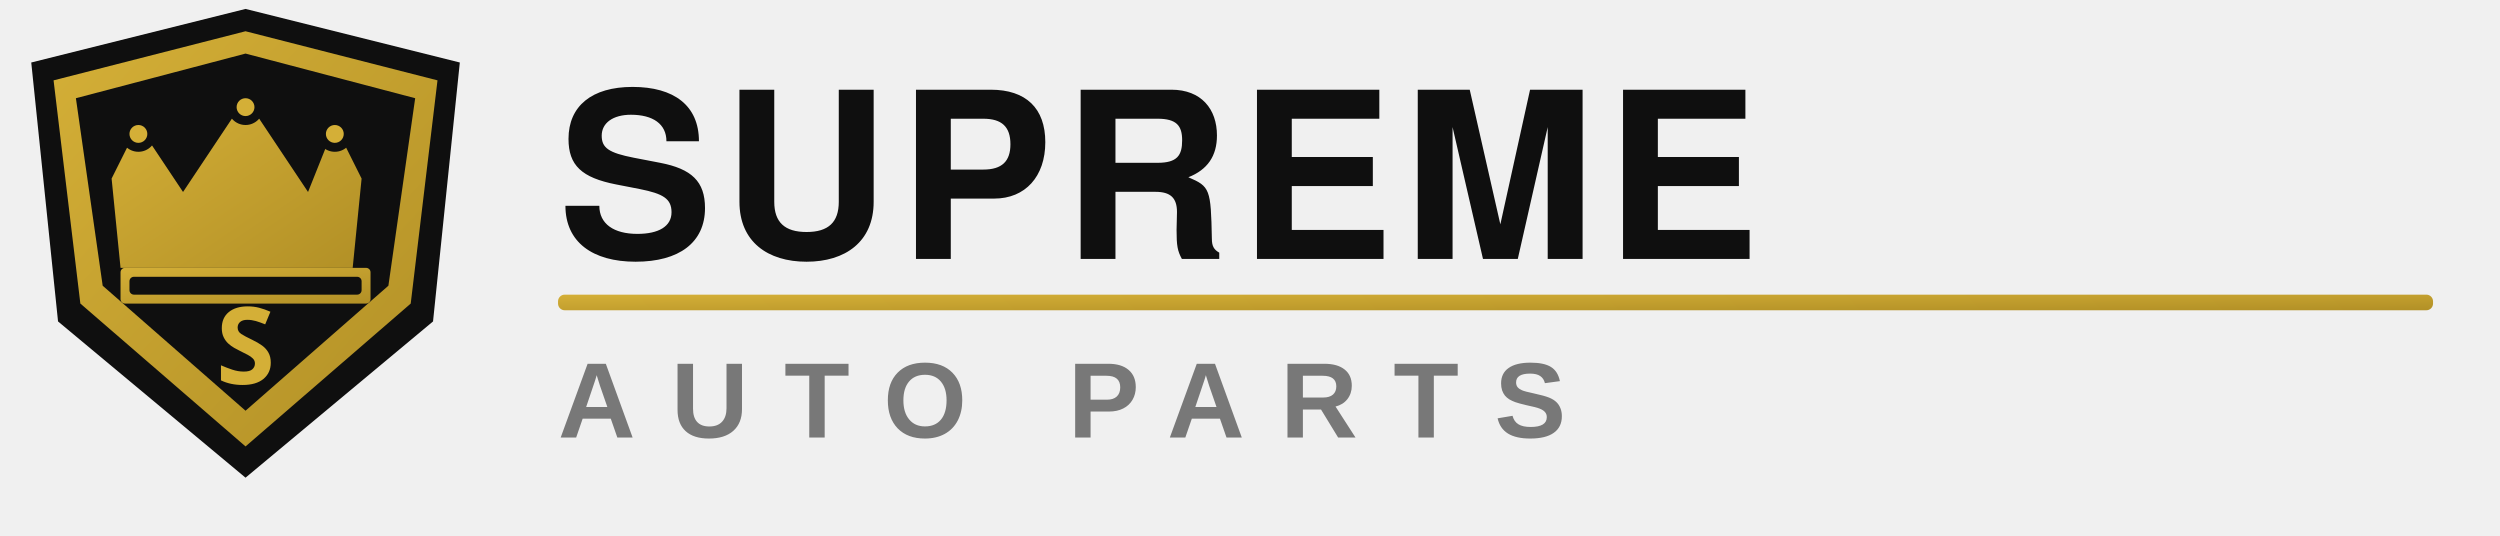
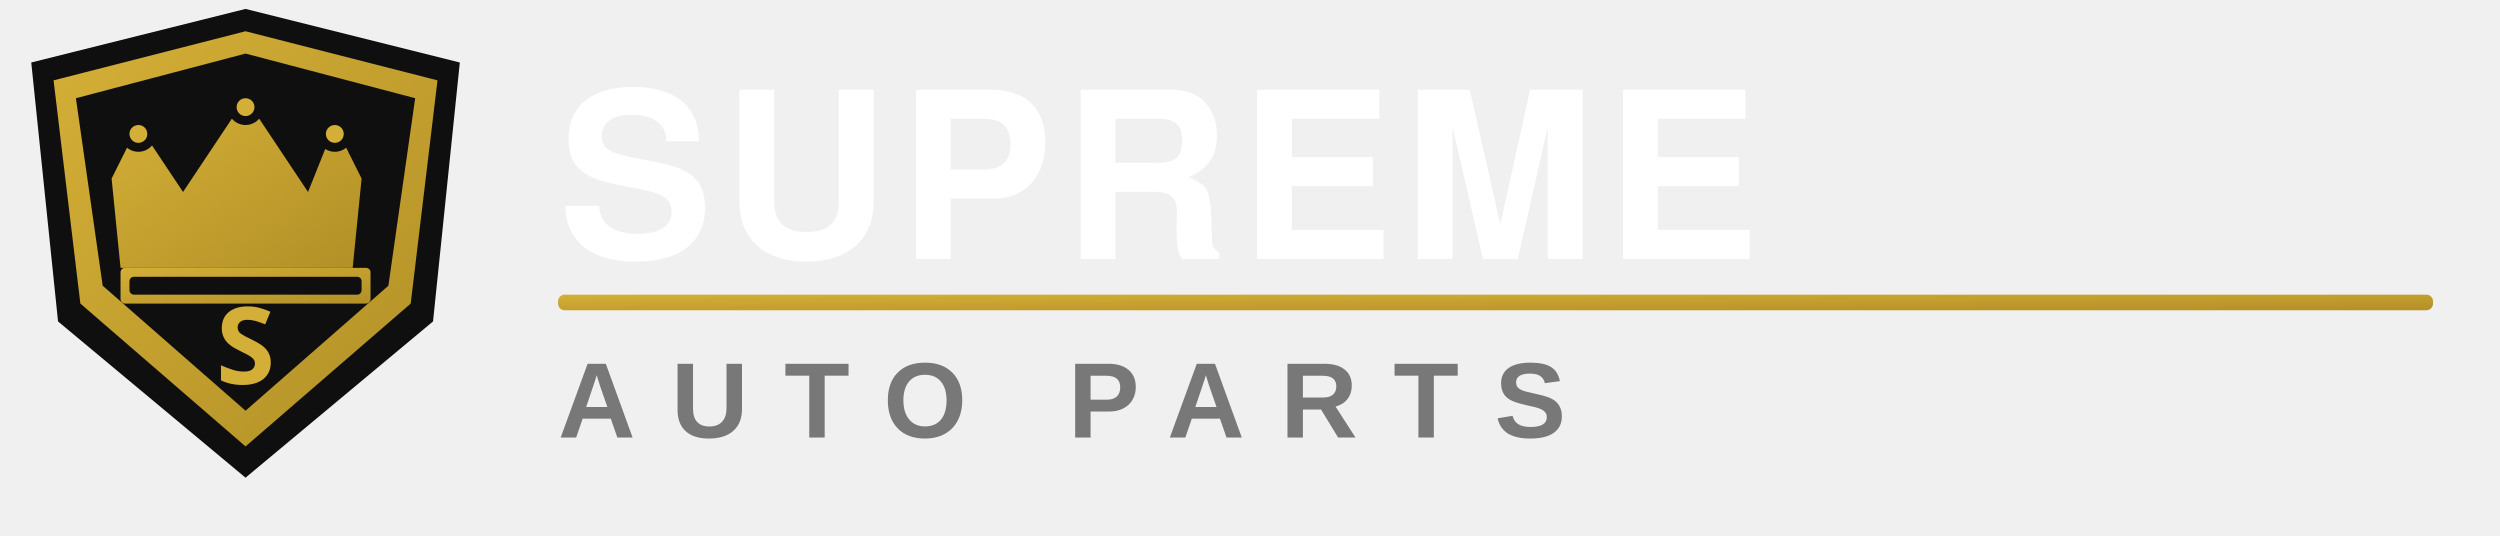
<svg xmlns="http://www.w3.org/2000/svg" viewBox="0 0 560 120" width="560" height="120">
  <defs>
    <linearGradient id="goldG" x1="0%" y1="0%" x2="100%" y2="100%">
      <stop offset="0%" style="stop-color:#D4AF37" />
      <stop offset="100%" style="stop-color:#B29026" />
    </linearGradient>
  </defs>
  <polygon points="55,2 103,14 97,72 55,107 13,72 7,14" fill="#0F0F0F" />
  <polygon points="55,7 98,18 92,68 55,100 18,68 12,18" fill="url(#goldG)" />
  <polygon points="55,12 93,22 87,64 55,92 23,64 17,22" fill="#0F0F0F" />
  <polygon points="27,60 25,40 31,28 41,43 55,22 69,43 75,28 81,40 79,60" fill="url(#goldG)" />
  <circle cx="31" cy="30" r="4" fill="#0F0F0F" />
  <circle cx="31" cy="30" r="2" fill="#D4AF37" />
  <circle cx="55" cy="24" r="4" fill="#0F0F0F" />
  <circle cx="55" cy="24" r="2" fill="#D4AF37" />
  <circle cx="75" cy="30" r="4" fill="#0F0F0F" />
  <circle cx="75" cy="30" r="2" fill="#D4AF37" />
  <rect x="27" y="60" width="56" height="8" rx="1" fill="url(#goldG)" />
  <rect x="29" y="62" width="52" height="4" rx="1" fill="#0F0F0F" />
  <text x="55" y="86" font-family="'Arial Black','Impact',sans-serif" font-weight="900" font-size="24" fill="#D4AF37" text-anchor="middle">S</text>
-   <text x="125" y="58" font-family="'Arial Black','Impact','Helvetica Neue',sans-serif" font-weight="900" font-size="52" fill="#0F0F0F" letter-spacing="2">SUPREME</text>
+   <text x="125" y="58" font-family="'Arial Black','Impact','Helvetica Neue',sans-serif" font-weight="900" font-size="52" fill="#FFFFFF" letter-spacing="2">SUPREME</text>
  <rect x="125" y="66" width="420" height="3.5" rx="1.5" fill="url(#goldG)" />
  <text x="125" y="98" font-family="'Arial','Helvetica Neue',sans-serif" font-weight="600" font-size="24" fill="#787878" letter-spacing="8">AUTO PARTS</text>
</svg>
